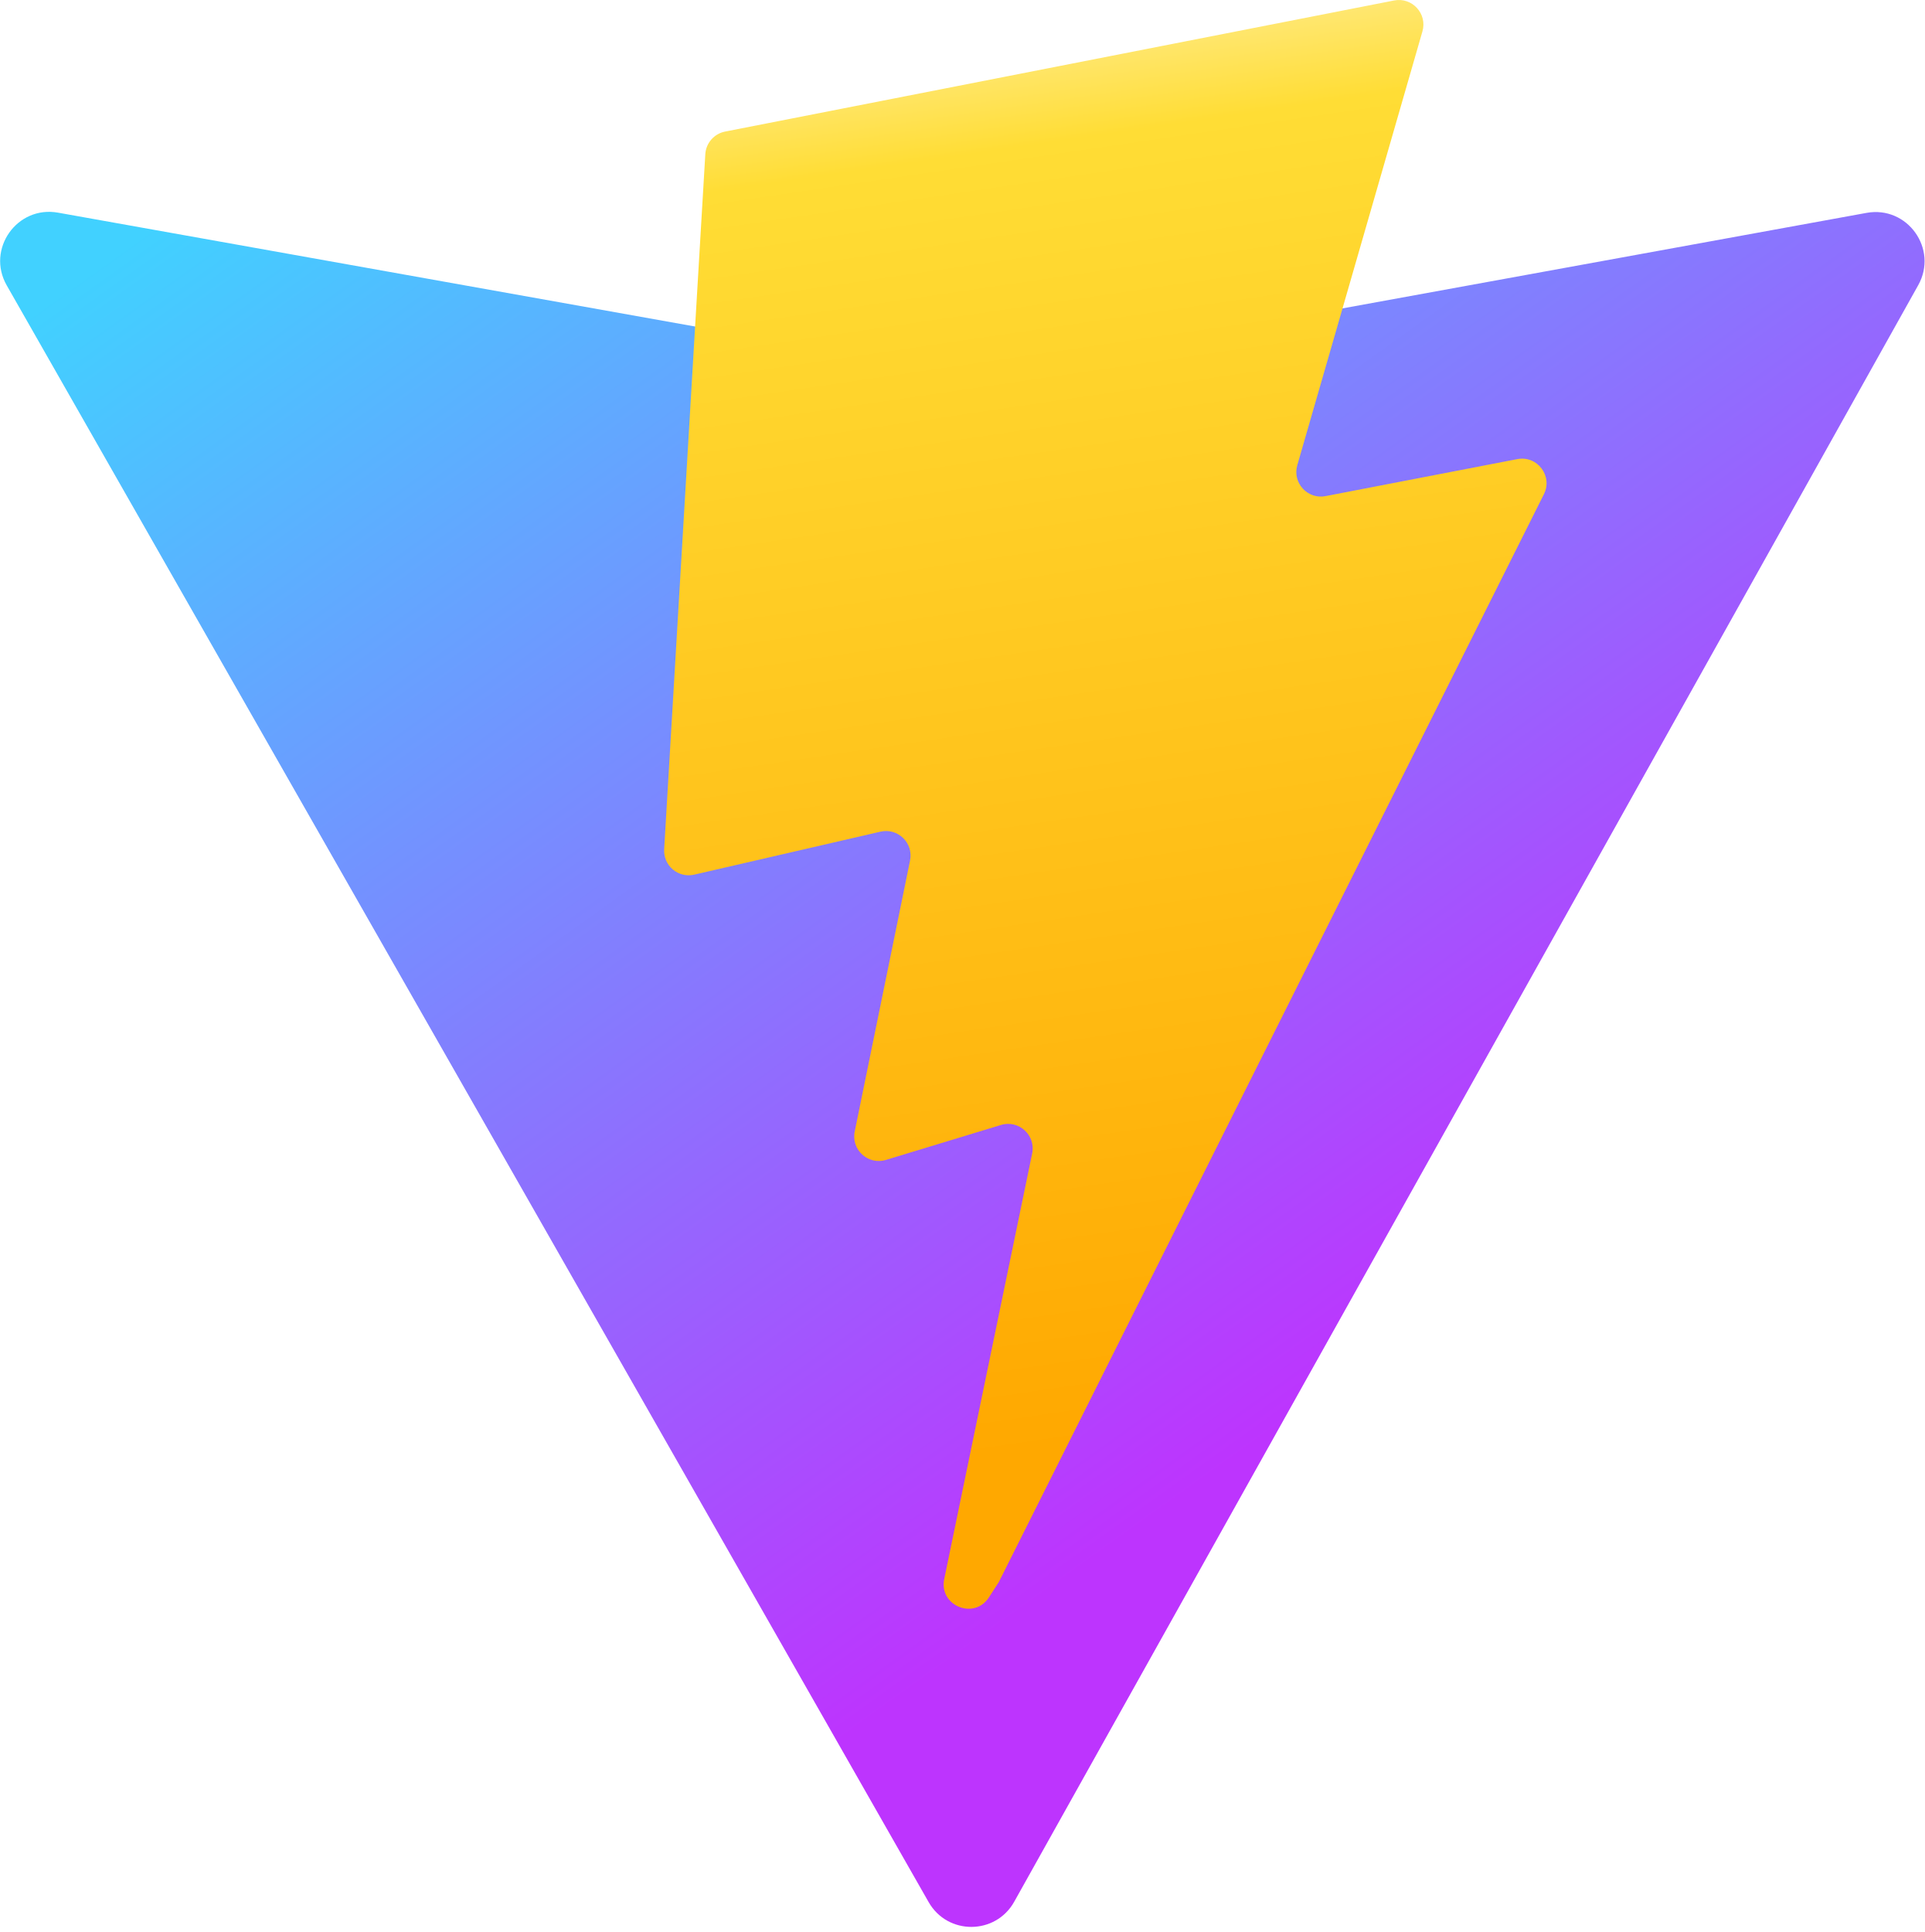
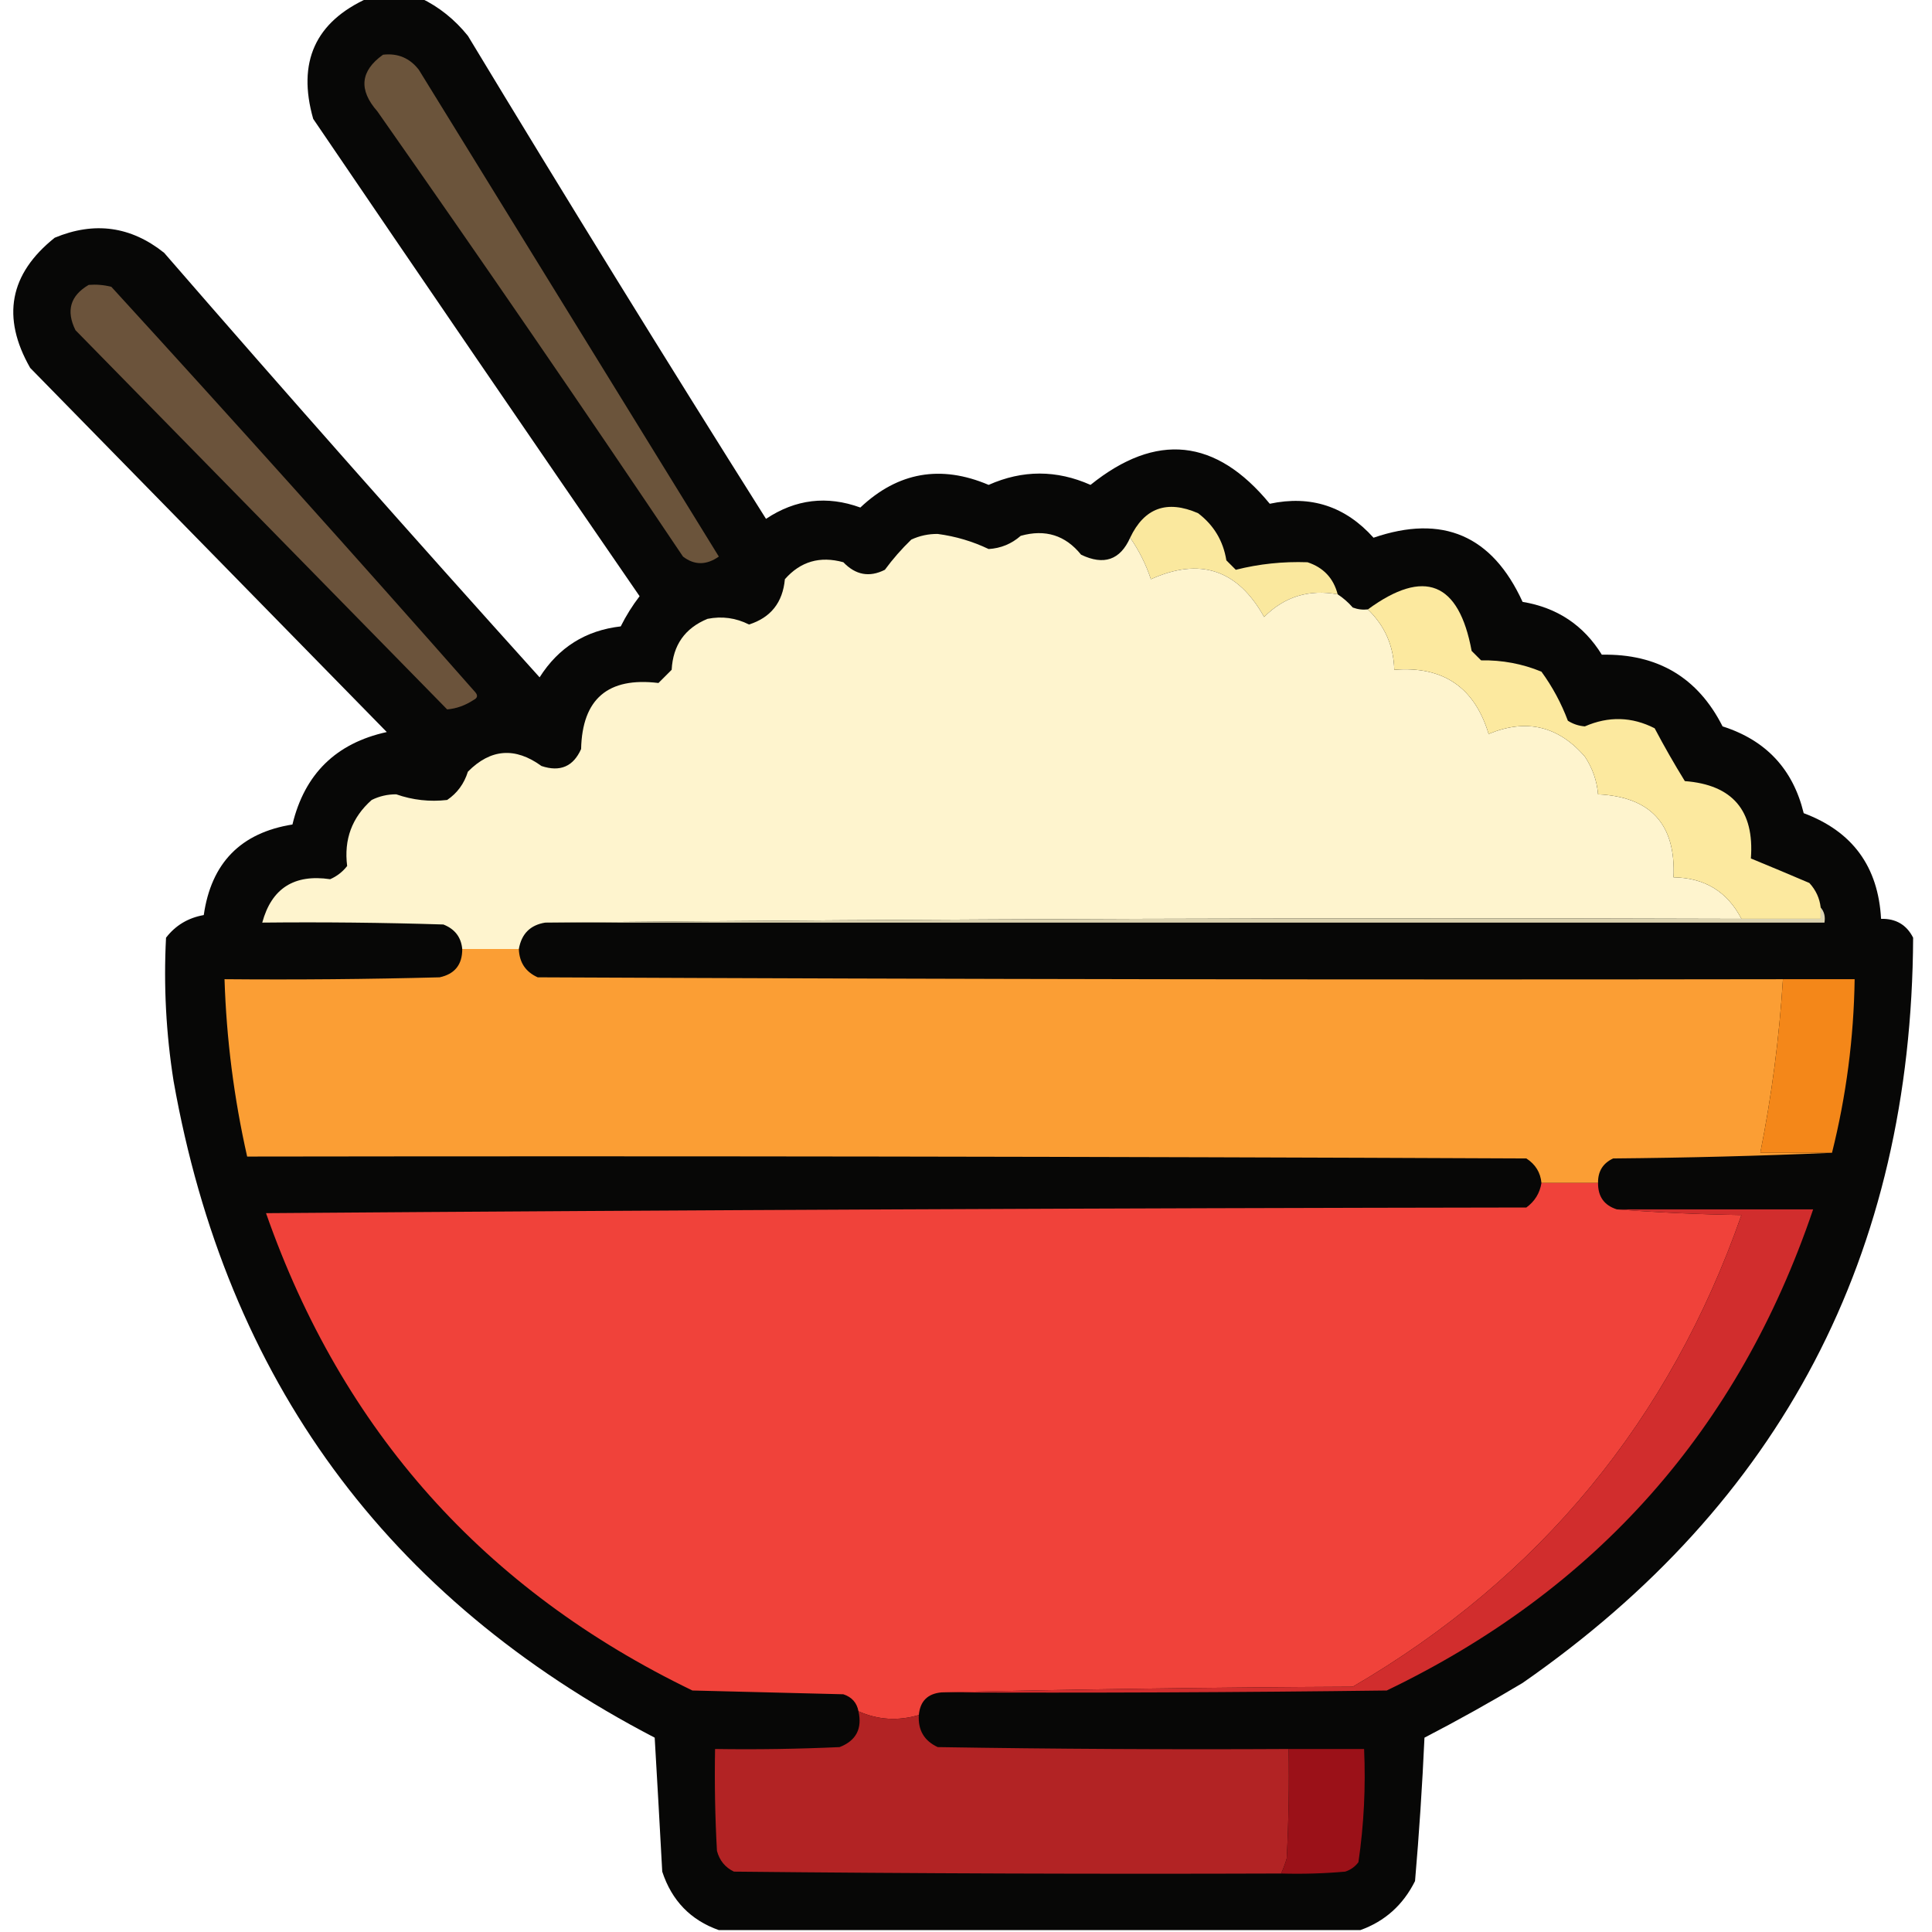
- <svg xmlns="http://www.w3.org/2000/svg" aria-hidden="true" role="img" class="iconify iconify--logos" width="31.88" height="32" preserveAspectRatio="xMidYMid meet" viewBox="0 0 256 257">
-   <defs>
-     <linearGradient id="IconifyId1813088fe1fbc01fb466" x1="-.828%" x2="57.636%" y1="7.652%" y2="78.411%">
-       <stop offset="0%" stop-color="#41D1FF" />
-       <stop offset="100%" stop-color="#BD34FE" />
-     </linearGradient>
-     <linearGradient id="IconifyId1813088fe1fbc01fb467" x1="43.376%" x2="50.316%" y1="2.242%" y2="89.03%">
-       <stop offset="0%" stop-color="#FFEA83" />
-       <stop offset="8.333%" stop-color="#FFDD35" />
-       <stop offset="100%" stop-color="#FFA800" />
-     </linearGradient>
-   </defs>
-   <path fill="url(#IconifyId1813088fe1fbc01fb466)" d="M255.153 37.938L134.897 252.976c-2.483 4.44-8.862 4.466-11.382.048L.875 37.958c-2.746-4.814 1.371-10.646 6.827-9.67l120.385 21.517a6.537 6.537 0 0 0 2.322-.004l117.867-21.483c5.438-.991 9.574 4.796 6.877 9.62Z" />
-   <path fill="url(#IconifyId1813088fe1fbc01fb467)" d="M185.432.063L96.44 17.501a3.268 3.268 0 0 0-2.634 3.014l-5.474 92.456a3.268 3.268 0 0 0 3.997 3.378l24.777-5.718c2.318-.535 4.413 1.507 3.936 3.838l-7.361 36.047c-.495 2.426 1.782 4.5 4.151 3.78l15.304-4.649c2.372-.72 4.652 1.36 4.15 3.788l-11.698 56.621c-.732 3.542 3.979 5.473 5.943 2.437l1.313-2.028l72.516-144.72c1.215-2.423-.88-5.186-3.54-4.672l-25.505 4.922c-2.396.462-4.435-1.77-3.759-4.114l16.646-57.705c.677-2.35-1.37-4.583-3.769-4.113Z" />
+ <svg xmlns="http://www.w3.org/2000/svg" version="1.1" width="512px" height="512px" style="shape-rendering:geometricPrecision; text-rendering:geometricPrecision; image-rendering:optimizeQuality; fill-rule:evenodd; clip-rule:evenodd">
+   <g>
+     <path style="opacity:0.974" fill="#010100" d="M 97.5,-0.5 C 102.167,-0.5 106.833,-0.5 111.5,-0.5C 116.344,1.829 120.511,5.162 124,9.5C 149.937,52.431 176.27,95.098 203,137.5C 210.82,132.285 219.154,131.285 228,134.5C 237.961,125.105 249.294,123.105 262,128.5C 271,124.5 280,124.5 289,128.5C 306.408,114.481 322.241,116.148 336.5,133.5C 347.371,131.181 356.538,134.181 364,142.5C 382.287,136.226 395.453,141.893 403.5,159.5C 412.678,161.029 419.678,165.696 424.5,173.5C 439.281,173.213 449.948,179.546 456.5,192.5C 468,196.165 475.167,203.832 478,215.5C 490.92,220.328 497.754,229.662 498.5,243.5C 502.433,243.411 505.266,245.078 507,248.5C 506.595,332.485 472.095,398.319 403.5,446C 394.995,451.087 386.328,455.92 377.5,460.5C 376.921,473.208 376.088,485.875 375,498.5C 371.838,504.836 367.004,509.169 360.5,511.5C 303.833,511.5 247.167,511.5 190.5,511.5C 183.031,508.863 178.031,503.696 175.5,496C 174.863,484.185 174.196,472.352 173.5,460.5C 102.507,423.564 60.007,365.564 46,286.5C 44.005,273.895 43.339,261.229 44,248.5C 46.507,245.241 49.84,243.241 54,242.5C 55.979,228.688 63.813,220.688 77.5,218.5C 80.725,205.108 89.058,196.941 102.5,194C 71,161.833 39.5,129.667 8,97.5C 0.337,84.077 2.503,72.577 14.5,63C 25.018,58.629 34.685,59.962 43.5,67C 76.295,104.797 109.462,142.297 143,179.5C 148.03,171.57 155.197,167.07 164.5,166C 165.916,163.165 167.583,160.498 169.5,158C 140.543,115.92 111.71,73.753 83,31.5C 78.719,16.454 83.552,5.788 97.5,-0.5 Z" />
+   </g>
+   <g>
+     <path style="opacity:1" fill="#6b543b" d="M 101.5,14.5 C 105.426,14.047 108.592,15.38 111,18.5C 137.5,61.5 164,104.5 190.5,147.5C 187.188,149.816 184.022,149.816 181,147.5C 154.391,107.892 127.391,68.559 100,29.5C 94.982,23.801 95.482,18.801 101.5,14.5 Z" />
+   </g>
+   <g>
+     <path style="opacity:1" fill="#6b533b" d="M 23.5,75.5 C 25.527,75.338 27.527,75.504 29.5,76C 62.018,111.55 94.185,147.384 126,183.5C 126.688,184.332 126.521,184.998 125.5,185.5C 123.271,186.963 120.937,187.797 118.5,188C 85.667,154.5 52.833,121 20,87.5C 17.458,82.361 18.624,78.361 23.5,75.5 Z" />
+   </g>
+   <g>
+     <path style="opacity:1" fill="#fae89e" d="M 354.5,157.5 C 346.897,156.105 340.397,158.105 335,163.5C 328.017,150.95 318.017,147.617 305,153.5C 303.701,149.569 301.868,145.903 299.5,142.5C 303.251,134.584 309.251,132.417 317.5,136C 321.666,139.165 324.166,143.332 325,148.5C 325.833,149.333 326.667,150.167 327.5,151C 333.672,149.44 340.005,148.773 346.5,149C 350.721,150.387 353.388,153.221 354.5,157.5 Z" />
+   </g>
+   <g>
+     <path style="opacity:1" fill="#fef4ce" d="M 299.5,142.5 C 301.868,145.903 303.701,149.569 305,153.5C 318.017,147.617 328.017,150.95 335,163.5C 340.397,158.105 346.897,156.105 354.5,157.5C 355.962,158.458 357.295,159.624 358.5,161C 359.793,161.49 361.127,161.657 362.5,161.5C 366.999,165.836 369.332,171.169 369.5,177.5C 382.437,176.464 390.77,182.131 394.5,194.5C 404.45,190.37 412.95,192.37 420,200.5C 422.035,203.561 423.201,206.895 423.5,210.5C 437.482,211.15 444.149,218.483 443.5,232.5C 451.762,232.624 457.762,236.291 461.5,243.5C 355.665,243.167 249.999,243.501 144.5,244.5C 140.537,245.13 138.204,247.463 137.5,251.5C 132.5,251.5 127.5,251.5 122.5,251.5C 122.201,248.358 120.534,246.191 117.5,245C 101.503,244.5 85.504,244.333 69.5,244.5C 71.958,235.424 77.958,231.59 87.5,233C 89.286,232.215 90.786,231.049 92,229.5C 91.107,222.466 93.273,216.633 98.5,212C 100.534,210.994 102.7,210.494 105,210.5C 109.377,212.03 113.877,212.53 118.5,212C 121.163,210.199 122.997,207.699 124,204.5C 130.014,198.426 136.514,197.926 143.5,203C 148.428,204.643 151.928,203.143 154,198.5C 154.3,185.208 161.134,179.375 174.5,181C 175.667,179.833 176.833,178.667 178,177.5C 178.346,170.962 181.513,166.462 187.5,164C 191.337,163.239 195.004,163.739 198.5,165.5C 204.268,163.661 207.435,159.661 208,153.5C 212.14,148.789 217.306,147.289 223.5,149C 226.747,152.399 230.414,153.066 234.5,151C 236.598,148.146 238.931,145.479 241.5,143C 243.702,141.978 246.035,141.478 248.5,141.5C 253.25,142.133 257.75,143.466 262,145.5C 265.233,145.3 268.067,144.133 270.5,142C 277.008,140.171 282.341,141.838 286.5,147C 292.534,149.902 296.867,148.402 299.5,142.5 Z" />
+   </g>
+   <g>
+     <path style="opacity:1" fill="#fce99f" d="M 482.5,240.5 C 482.5,241.5 482.5,242.5 482.5,243.5C 475.5,243.5 468.5,243.5 461.5,243.5C 457.762,236.291 451.762,232.624 443.5,232.5C 444.149,218.483 437.482,211.15 423.5,210.5C 423.201,206.895 422.035,203.561 420,200.5C 412.95,192.37 404.45,190.37 394.5,194.5C 390.77,182.131 382.437,176.464 369.5,177.5C 369.332,171.169 366.999,165.836 362.5,161.5C 377.456,150.559 386.623,154.226 390,172.5C 390.833,173.333 391.667,174.167 392.5,175C 398.09,174.905 403.423,175.905 408.5,178C 411.421,182.017 413.754,186.351 415.5,191C 416.873,191.875 418.373,192.375 420,192.5C 426.298,189.757 432.465,189.923 438.5,193C 441.021,197.779 443.688,202.446 446.5,207C 459.131,207.968 464.965,214.802 464,227.5C 469.148,229.617 474.315,231.783 479.5,234C 481.219,235.87 482.219,238.037 482.5,240.5 Z" />
+   </g>
+   <g>
+     <path style="opacity:1" fill="#dbd2af" d="M 482.5,240.5 C 483.434,241.568 483.768,242.901 483.5,244.5C 370.5,244.5 257.5,244.5 144.5,244.5C 249.999,243.501 355.665,243.167 461.5,243.5C 468.5,243.5 475.5,243.5 482.5,243.5C 482.5,242.5 482.5,241.5 482.5,240.5 Z" />
+   </g>
+   <g>
+     <path style="opacity:1" fill="#fb9e34" d="M 122.5,251.5 C 127.5,251.5 132.5,251.5 137.5,251.5C 137.625,255.063 139.292,257.563 142.5,259C 252.499,259.5 362.499,259.667 472.5,259.5C 471.527,274.974 469.527,290.307 466.5,305.5C 472.833,305.5 479.167,305.5 485.5,305.5C 466.338,306.332 447.004,306.832 427.5,307C 424.778,308.272 423.444,310.439 423.5,313.5C 418.5,313.5 413.5,313.5 408.5,313.5C 408.256,310.737 406.923,308.571 404.5,307C 291.5,306.5 178.5,306.333 65.5,306.5C 62.004,291.028 60.004,275.362 59.5,259.5C 78.503,259.667 97.503,259.5 116.5,259C 120.518,258.137 122.518,255.637 122.5,251.5 Z" />
+   </g>
+   <g>
+     <path style="opacity:1" fill="#f48719" d="M 472.5,259.5 C 478.833,259.5 485.167,259.5 491.5,259.5C 491.274,275.082 489.274,290.415 485.5,305.5C 479.167,305.5 472.833,305.5 466.5,305.5C 469.527,290.307 471.527,274.974 472.5,259.5 Z" />
+   </g>
+   <g>
+     <path style="opacity:1" fill="#f0423a" d="M 408.5,313.5 C 413.5,313.5 418.5,313.5 423.5,313.5C 423.464,317.108 425.131,319.441 428.5,320.5C 439.326,321.33 450.326,321.83 461.5,322C 442.48,376.347 408.147,418.014 358.5,447C 321.998,447.167 285.664,447.667 249.5,448.5C 245.833,448.833 243.833,450.833 243.5,454.5C 237.949,456.129 232.616,455.795 227.5,453.5C 227.084,451.248 225.751,449.748 223.5,449C 210.167,448.667 196.833,448.333 183.5,448C 128.378,421.38 90.711,379.214 70.5,321.5C 181.832,320.667 293.165,320.167 404.5,320C 406.734,318.362 408.067,316.195 408.5,313.5 Z" />
+   </g>
+   <g>
+     <path style="opacity:1" fill="#d12d2d" d="M 428.5,320.5 C 445.833,320.5 463.167,320.5 480.5,320.5C 460.746,378.761 423.079,421.261 367.5,448C 328.168,448.5 288.835,448.667 249.5,448.5C 285.664,447.667 321.998,447.167 358.5,447C 408.147,418.014 442.48,376.347 461.5,322C 450.326,321.83 439.326,321.33 428.5,320.5 Z" />
+   </g>
+   <g>
+     <path style="opacity:1" fill="#b22324" d="M 227.5,453.5 C 232.616,455.795 237.949,456.129 243.5,454.5C 243.245,458.493 244.911,461.326 248.5,463C 279.498,463.5 310.498,463.667 341.5,463.5C 341.666,473.172 341.5,482.839 341,492.5C 340.59,493.901 340.09,495.234 339.5,496.5C 291.166,496.667 242.832,496.5 194.5,496C 192.185,494.891 190.685,493.057 190,490.5C 189.5,481.506 189.334,472.506 189.5,463.5C 200.505,463.667 211.505,463.5 222.5,463C 226.875,461.299 228.542,458.133 227.5,453.5 Z" />
+   </g>
+   <g>
+     <path style="opacity:1" fill="#9b1118" d="M 341.5,463.5 C 348.167,463.5 354.833,463.5 361.5,463.5C 361.949,473.605 361.449,483.605 360,493.5C 359.097,494.701 357.931,495.535 356.5,496C 350.843,496.499 345.176,496.666 339.5,496.5C 340.09,495.234 340.59,493.901 341,492.5C 341.5,482.839 341.666,473.172 341.5,463.5 Z" />
+   </g>
</svg>
